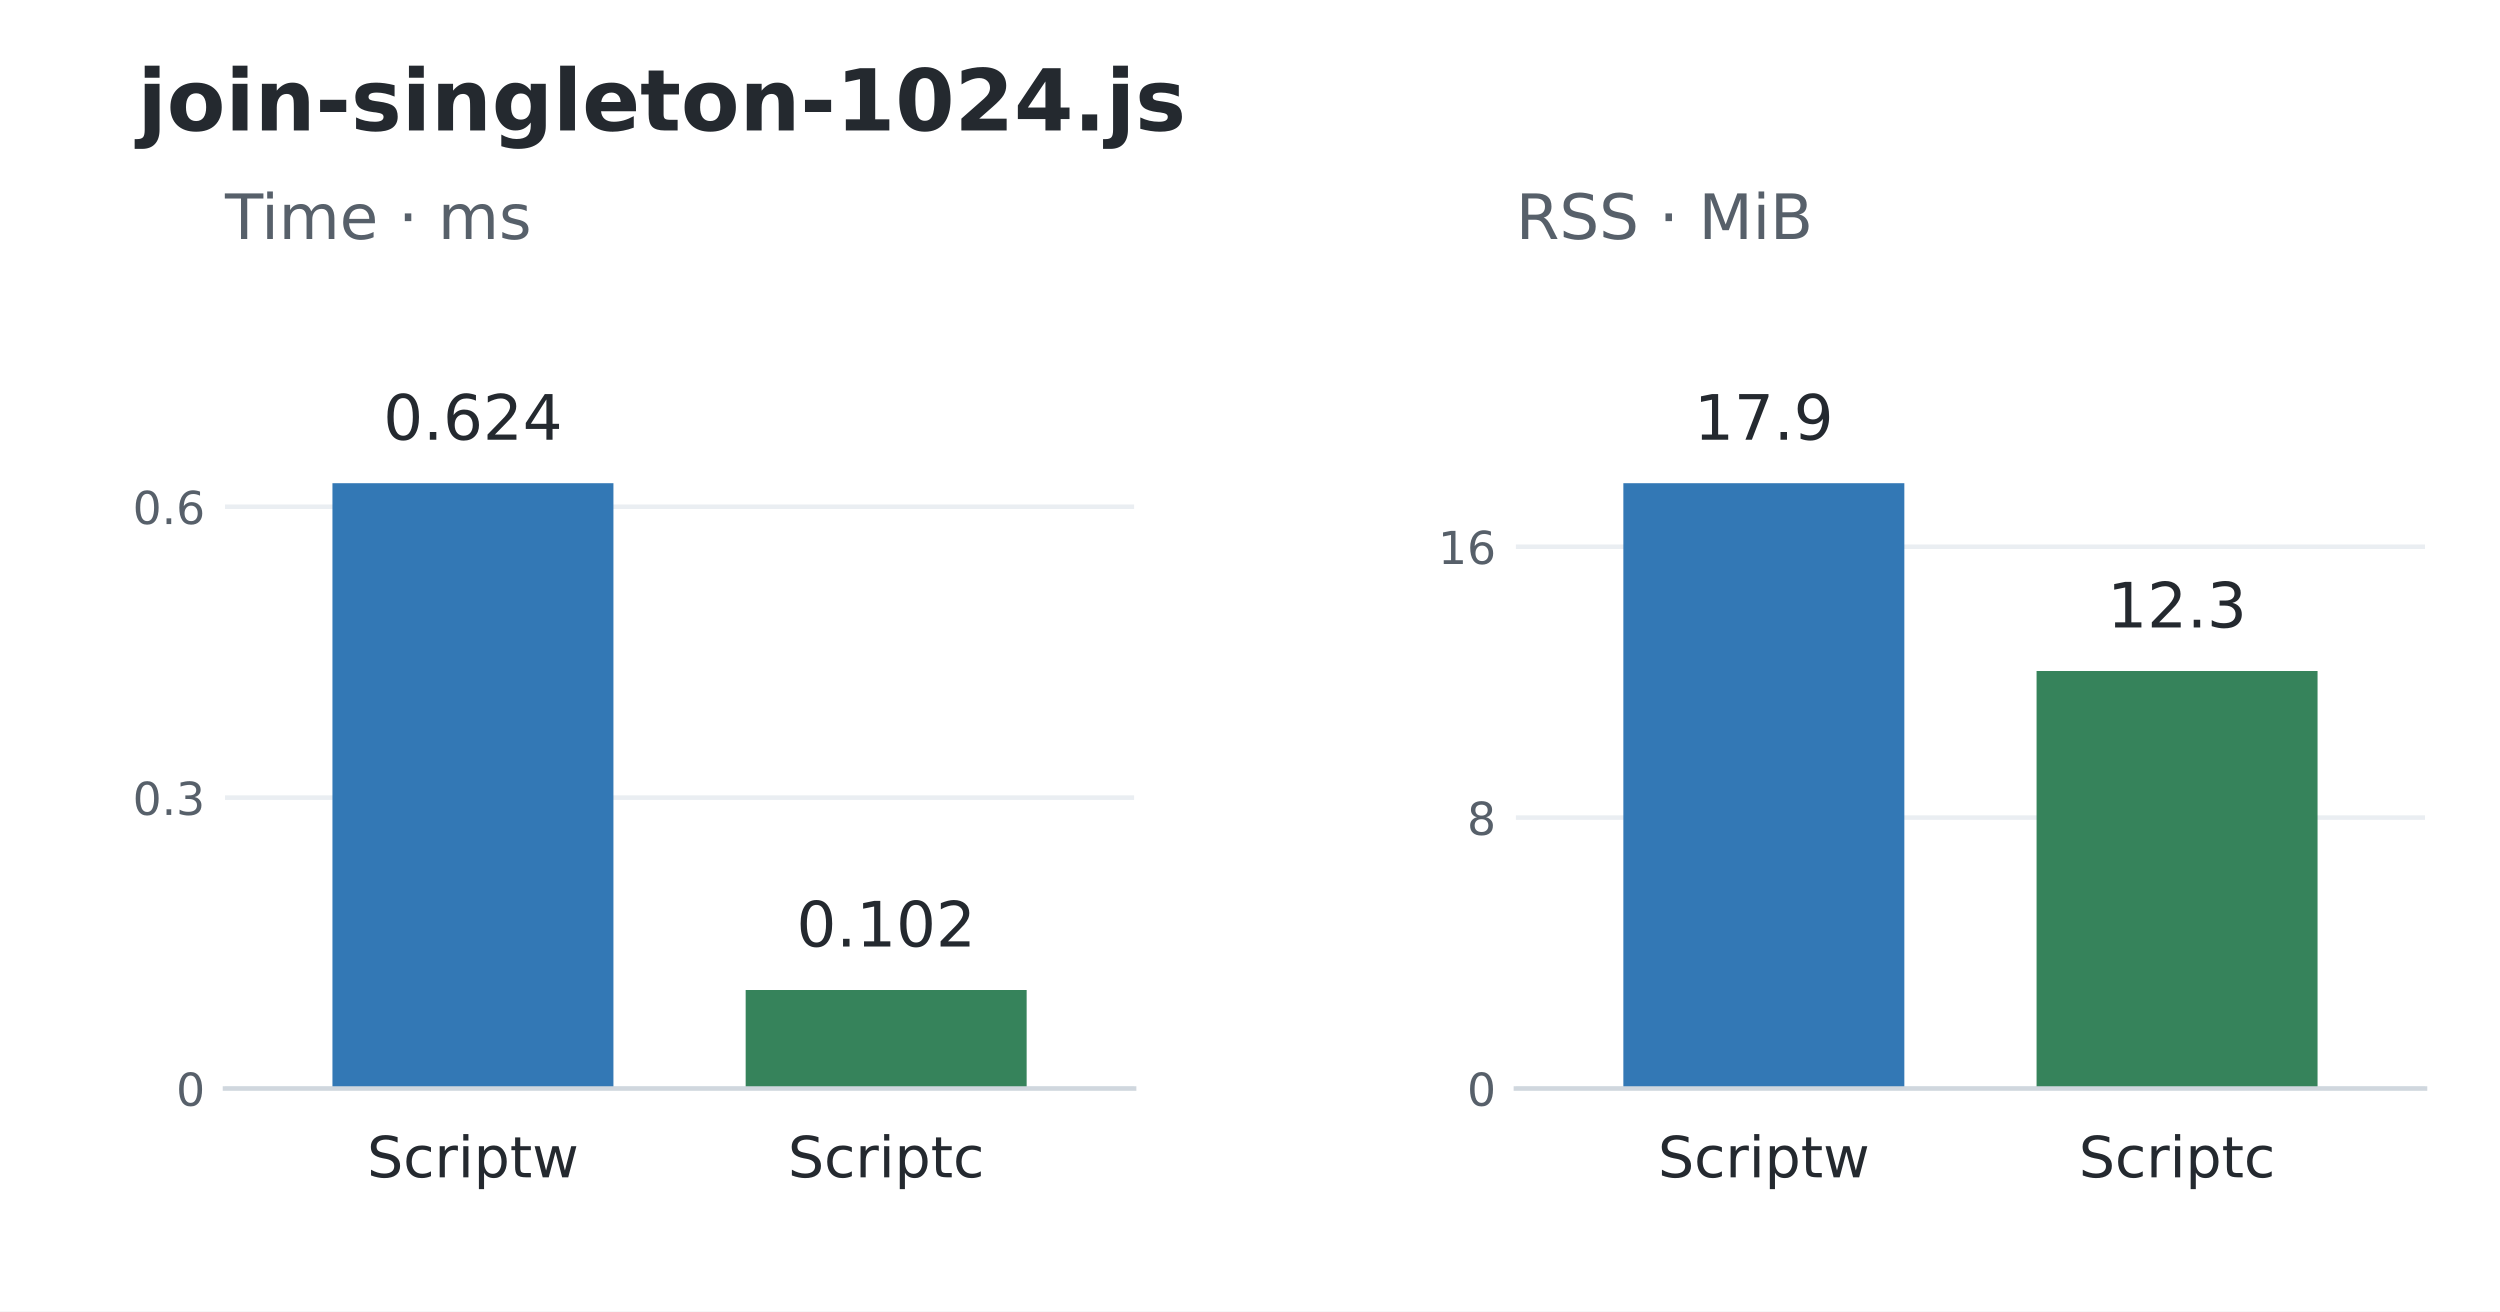
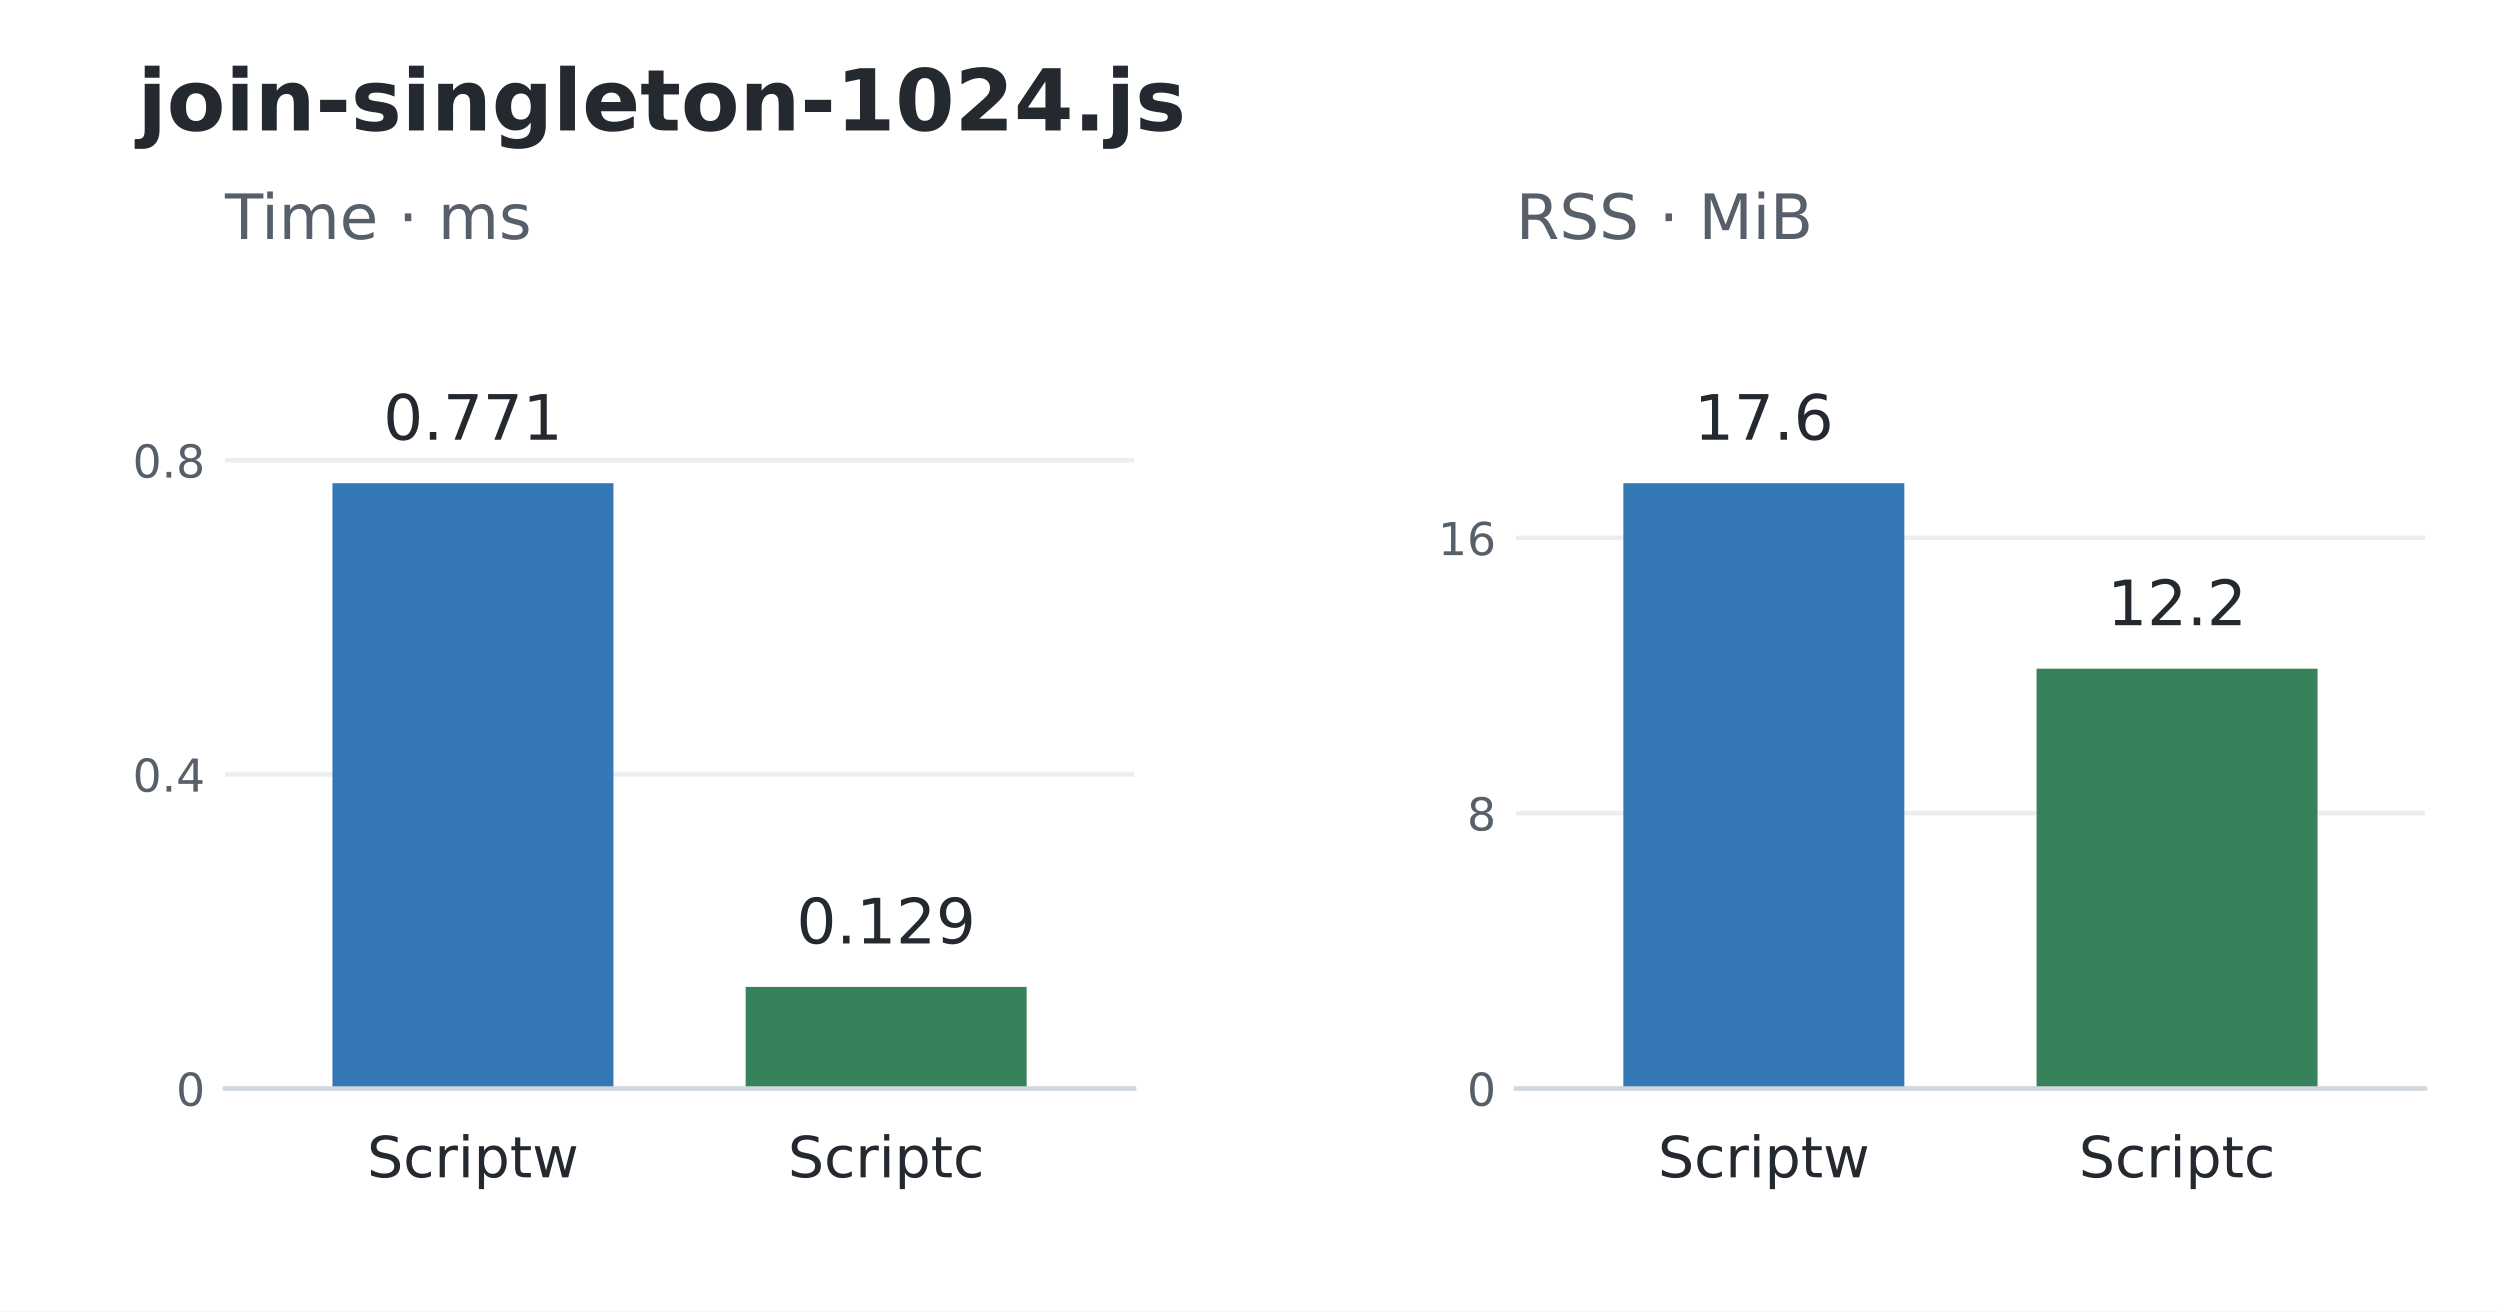
<svg xmlns="http://www.w3.org/2000/svg" width="439.2pt" height="230.4pt" viewBox="0 0 439.2 230.4" version="1.1">
  <defs>
    <style type="text/css">*{stroke-linejoin: round; stroke-linecap: butt}</style>
  </defs>
  <g id="figure_1">
    <g id="patch_1">
      <path d="M 0 230.4 L 439.2 230.4 L 439.2 0 L 0 0 z " style="fill: #ffffff" />
    </g>
    <g id="axes_1">
      <g id="patch_2">
        <path d="M 39.528 191.232 L 199.237 191.232 L 199.237 52.992 L 39.528 52.992 z " style="fill: #ffffff" />
      </g>
      <g id="matplotlib.axis_1">
        <g id="xtick_1">
          <g id="line2d_1" />
          <g id="text_1">
            <text style="font-size: 10px; font-family: 'DejaVu Sans'; text-anchor: middle; fill: #24292f" x="83.085" y="206.83" transform="rotate(-0 83.08503 206.8304)">Scriptw</text>
          </g>
        </g>
        <g id="xtick_2">
          <g id="line2d_2" />
          <g id="text_2">
            <text style="font-size: 10px; font-family: 'DejaVu Sans'; text-anchor: middle; fill: #24292f" x="155.68" y="206.83" transform="rotate(-0 155.6801 206.8304)">Scriptc</text>
          </g>
        </g>
      </g>
      <g id="matplotlib.axis_2">
        <g id="ytick_1">
          <g id="line2d_3">
            <path d="M 39.528 191.232 L 199.237 191.232 " clip-path="url(#p648741f3fb)" style="fill: none; stroke: #eaeef2; stroke-width: 0.8; stroke-linecap: square" />
          </g>
          <g id="line2d_4" />
          <g id="text_3">
            <text style="font-size: 8px; font-family: 'DejaVu Sans'; text-anchor: end; fill: #57606a" x="36.028" y="194.271" transform="rotate(-0 36.028 194.2711)">0</text>
          </g>
        </g>
        <g id="ytick_2">
          <g id="line2d_5">
-             <path d="M 39.528 140.129 L 199.237 140.129 " clip-path="url(#p648741f3fb)" style="fill: none; stroke: #eaeef2; stroke-width: 0.8; stroke-linecap: square" />
+             <path d="M 39.528 136.047 L 199.237 136.047 " clip-path="url(#p648741f3fb)" style="fill: none; stroke: #eaeef2; stroke-width: 0.8; stroke-linecap: square" />
          </g>
          <g id="line2d_6" />
          <g id="text_4">
-             <text style="font-size: 8px; font-family: 'DejaVu Sans'; text-anchor: end; fill: #57606a" x="36.028" y="143.168" transform="rotate(-0 36.028 143.168)">0.3</text>
+             <text style="font-size: 8px; font-family: 'DejaVu Sans'; text-anchor: end; fill: #57606a" x="36.028" y="139.086" transform="rotate(-0 36.028 139.086)">0.4</text>
          </g>
        </g>
        <g id="ytick_3">
          <g id="line2d_7">
-             <path d="M 39.528 89.026 L 199.237 89.026 " clip-path="url(#p648741f3fb)" style="fill: none; stroke: #eaeef2; stroke-width: 0.8; stroke-linecap: square" />
+             <path d="M 39.528 80.862 L 199.237 80.862 " clip-path="url(#p648741f3fb)" style="fill: none; stroke: #eaeef2; stroke-width: 0.8; stroke-linecap: square" />
          </g>
          <g id="line2d_8" />
          <g id="text_5">
-             <text style="font-size: 8px; font-family: 'DejaVu Sans'; text-anchor: end; fill: #57606a" x="36.028" y="92.065" transform="rotate(-0 36.028 92.06496)">0.6</text>
+             <text style="font-size: 8px; font-family: 'DejaVu Sans'; text-anchor: end; fill: #57606a" x="36.028" y="83.901" transform="rotate(-0 36.028 83.90099)">0.8</text>
          </g>
        </g>
      </g>
      <g id="patch_3">
        <path d="M 58.403 191.232 L 107.767 191.232 L 107.767 84.894 L 58.403 84.894 z " clip-path="url(#p648741f3fb)" style="fill: #3378b5" />
      </g>
      <g id="patch_4">
-         <path d="M 130.998 191.232 L 180.362 191.232 L 180.362 173.928 L 130.998 173.928 z " clip-path="url(#p648741f3fb)" style="fill: #36835b" />
+         <path d="M 130.998 191.232 L 180.362 191.232 L 180.362 173.385 L 130.998 173.385 z " clip-path="url(#p648741f3fb)" style="fill: #36835b" />
      </g>
      <g id="patch_5">
        <path d="M 39.528 191.232 L 199.237 191.232 " style="fill: none; stroke: #d0d7de; stroke-width: 0.8; stroke-linejoin: miter; stroke-linecap: square" />
      </g>
      <g id="text_6">
-         <text style="font-size: 11px; font-family: 'DejaVu Sans'; text-anchor: middle; fill: #24292f" x="83.085" y="77.251" transform="rotate(-0 83.08503 77.25096)">0.624</text>
+         <text style="font-size: 11px; font-family: 'DejaVu Sans'; text-anchor: middle; fill: #24292f" x="83.085" y="77.251" transform="rotate(-0 83.08503 77.25096)">0.771</text>
      </g>
      <g id="text_7">
-         <text style="font-size: 11px; font-family: 'DejaVu Sans'; text-anchor: middle; fill: #24292f" x="155.68" y="166.285" transform="rotate(-0 155.6801 166.2851)">0.102</text>
+         <text style="font-size: 11px; font-family: 'DejaVu Sans'; text-anchor: middle; fill: #24292f" x="155.68" y="165.742" transform="rotate(-0 155.6801 165.7423)">0.129</text>
      </g>
      <g id="text_8">
        <text style="font-size: 11px; font-family: 'DejaVu Sans'; text-anchor: start; fill: #57606a" x="39.528" y="41.992" transform="rotate(-0 39.528 41.992)">Time · ms</text>
      </g>
    </g>
    <g id="axes_2">
      <g id="patch_6">
        <path d="M 266.315 191.232 L 426.024 191.232 L 426.024 52.992 L 266.315 52.992 z " style="fill: #ffffff" />
      </g>
      <g id="matplotlib.axis_3">
        <g id="xtick_3">
          <g id="line2d_9" />
          <g id="text_9">
            <text style="font-size: 10px; font-family: 'DejaVu Sans'; text-anchor: middle; fill: #24292f" x="309.872" y="206.83" transform="rotate(-0 309.8719 206.8304)">Scriptw</text>
          </g>
        </g>
        <g id="xtick_4">
          <g id="line2d_10" />
          <g id="text_10">
            <text style="font-size: 10px; font-family: 'DejaVu Sans'; text-anchor: middle; fill: #24292f" x="382.467" y="206.83" transform="rotate(-0 382.467 206.8304)">Scriptc</text>
          </g>
        </g>
      </g>
      <g id="matplotlib.axis_4">
        <g id="ytick_4">
          <g id="line2d_11">
            <path d="M 266.315 191.232 L 426.024 191.232 " clip-path="url(#pf3a1462166)" style="fill: none; stroke: #eaeef2; stroke-width: 0.8; stroke-linecap: square" />
          </g>
          <g id="line2d_12" />
          <g id="text_11">
            <text style="font-size: 8px; font-family: 'DejaVu Sans'; text-anchor: end; fill: #57606a" x="262.815" y="194.271" transform="rotate(-0 262.8149 194.2711)">0</text>
          </g>
        </g>
        <g id="ytick_5">
          <g id="line2d_13">
-             <path d="M 266.315 143.64 L 426.024 143.64 " clip-path="url(#pf3a1462166)" style="fill: none; stroke: #eaeef2; stroke-width: 0.8; stroke-linecap: square" />
+             <path d="M 266.315 142.863 L 426.024 142.863 " clip-path="url(#pf3a1462166)" style="fill: none; stroke: #eaeef2; stroke-width: 0.8; stroke-linecap: square" />
          </g>
          <g id="line2d_14" />
          <g id="text_12">
-             <text style="font-size: 8px; font-family: 'DejaVu Sans'; text-anchor: end; fill: #57606a" x="262.815" y="146.679" transform="rotate(-0 262.8149 146.679)">8</text>
+             <text style="font-size: 8px; font-family: 'DejaVu Sans'; text-anchor: end; fill: #57606a" x="262.815" y="145.902" transform="rotate(-0 262.8149 145.9021)">8</text>
          </g>
        </g>
        <g id="ytick_6">
          <g id="line2d_15">
-             <path d="M 266.315 96.048 L 426.024 96.048 " clip-path="url(#pf3a1462166)" style="fill: none; stroke: #eaeef2; stroke-width: 0.8; stroke-linecap: square" />
+             <path d="M 266.315 94.494 L 426.024 94.494 " clip-path="url(#pf3a1462166)" style="fill: none; stroke: #eaeef2; stroke-width: 0.8; stroke-linecap: square" />
          </g>
          <g id="line2d_16" />
          <g id="text_13">
-             <text style="font-size: 8px; font-family: 'DejaVu Sans'; text-anchor: end; fill: #57606a" x="262.815" y="99.087" transform="rotate(-0 262.8149 99.08698)">16</text>
+             <text style="font-size: 8px; font-family: 'DejaVu Sans'; text-anchor: end; fill: #57606a" x="262.815" y="97.533" transform="rotate(-0 262.8149 97.53317)">16</text>
          </g>
        </g>
      </g>
      <g id="patch_7">
        <path d="M 285.19 191.232 L 334.554 191.232 L 334.554 84.894 L 285.19 84.894 z " clip-path="url(#pf3a1462166)" style="fill: #3378b5" />
      </g>
      <g id="patch_8">
-         <path d="M 357.785 191.232 L 407.149 191.232 L 407.149 117.88 L 357.785 117.88 z " clip-path="url(#pf3a1462166)" style="fill: #36835b" />
+         <path d="M 357.785 191.232 L 407.149 191.232 L 407.149 117.474 L 357.785 117.474 z " clip-path="url(#pf3a1462166)" style="fill: #36835b" />
      </g>
      <g id="patch_9">
        <path d="M 266.315 191.232 L 426.024 191.232 " style="fill: none; stroke: #d0d7de; stroke-width: 0.8; stroke-linejoin: miter; stroke-linecap: square" />
      </g>
      <g id="text_14">
-         <text style="font-size: 11px; font-family: 'DejaVu Sans'; text-anchor: middle; fill: #24292f" x="309.872" y="77.251" transform="rotate(-0 309.8719 77.25096)">17.9</text>
+         <text style="font-size: 11px; font-family: 'DejaVu Sans'; text-anchor: middle; fill: #24292f" x="309.872" y="77.251" transform="rotate(-0 309.8719 77.25096)">17.6</text>
      </g>
      <g id="text_15">
-         <text style="font-size: 11px; font-family: 'DejaVu Sans'; text-anchor: middle; fill: #24292f" x="382.467" y="110.238" transform="rotate(-0 382.467 110.2377)">12.3</text>
+         <text style="font-size: 11px; font-family: 'DejaVu Sans'; text-anchor: middle; fill: #24292f" x="382.467" y="109.832" transform="rotate(-0 382.467 109.8315)">12.2</text>
      </g>
      <g id="text_16">
        <text style="font-size: 11px; font-family: 'DejaVu Sans'; text-anchor: start; fill: #57606a" x="266.315" y="41.992" transform="rotate(-0 266.3149 41.992)">RSS · MiB</text>
      </g>
    </g>
    <g id="text_17">
      <text style="font-weight: 700; font-size: 15px; font-family: 'DejaVu Sans'; text-anchor: start; fill: #24292f" x="24.156" y="22.918" transform="rotate(-0 24.156 22.91766)">join-singleton-1024.js</text>
    </g>
  </g>
  <defs>
    <clipPath id="p648741f3fb">
      <rect x="39.528" y="52.992" width="159.709" height="138.24" />
    </clipPath>
    <clipPath id="pf3a1462166">
      <rect x="266.315" y="52.992" width="159.709" height="138.24" />
    </clipPath>
  </defs>
</svg>
